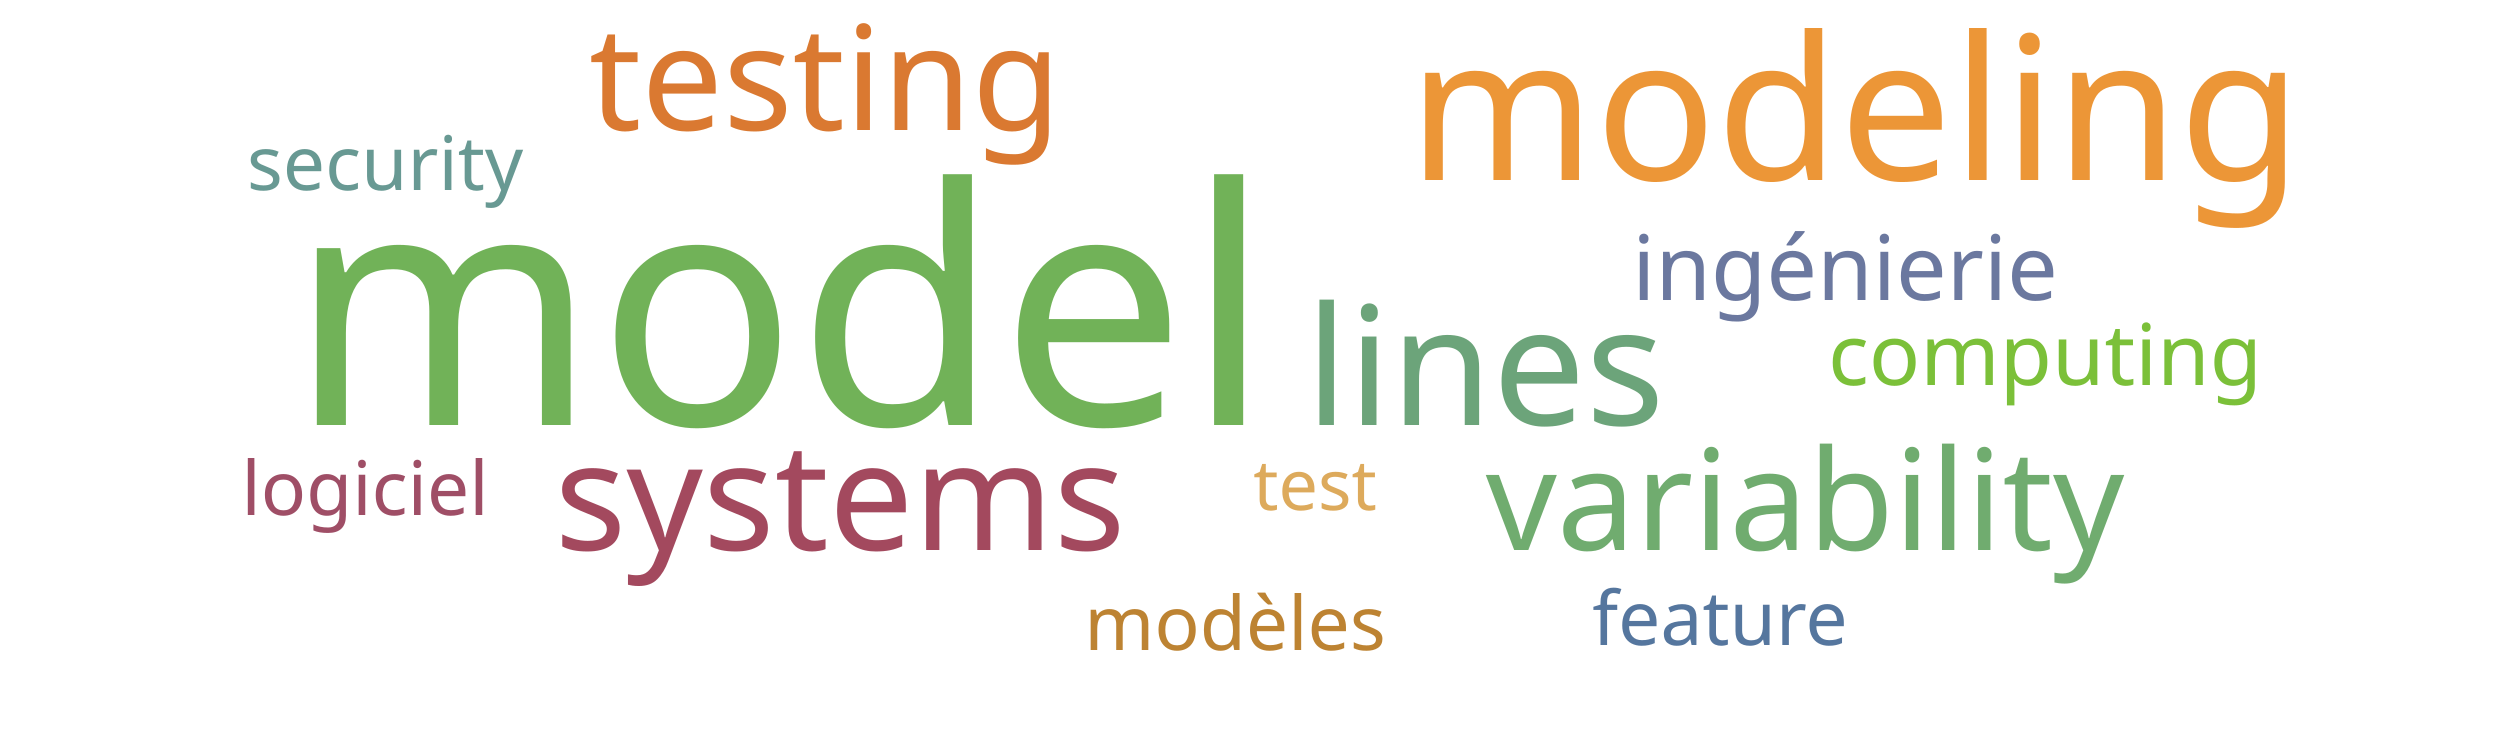
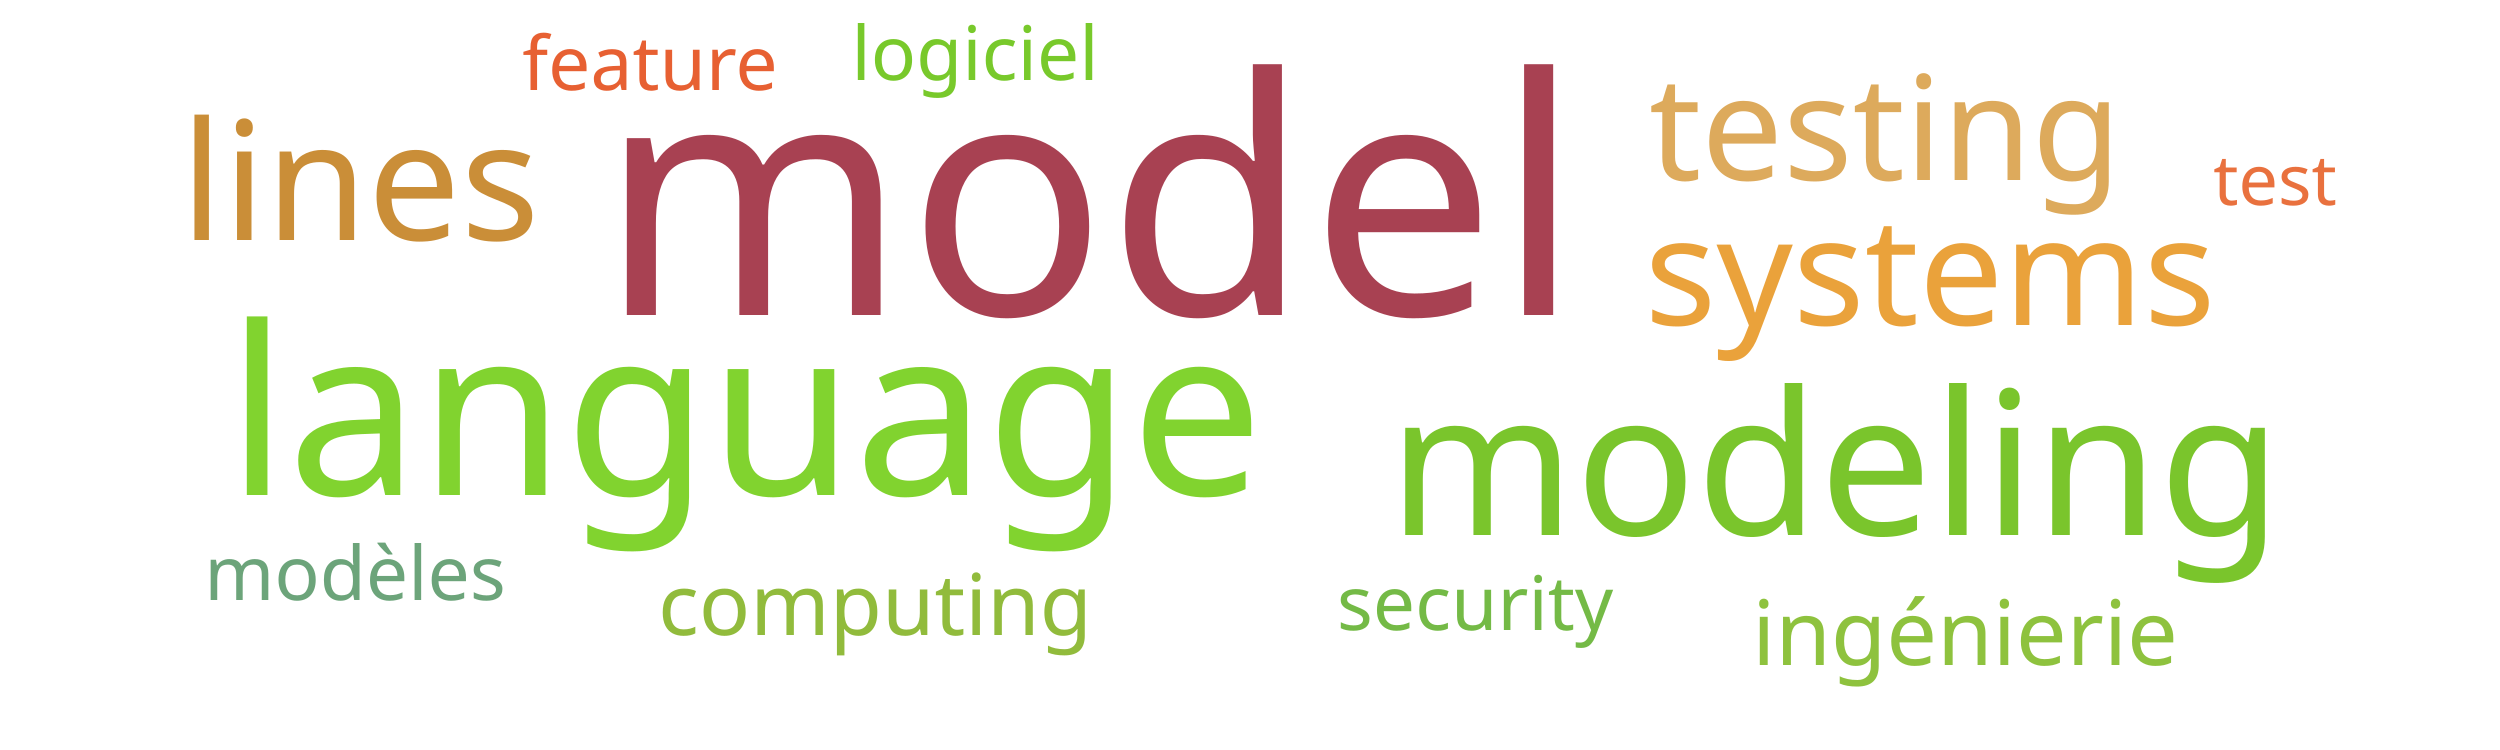
<svg xmlns="http://www.w3.org/2000/svg" width="500" height="150">
  <g transform="translate(250, 75)">
-     <text text-anchor="middle" style="font-family: Impact; font-size: 66px; fill: #71b258" transform="translate(-94,10)rotate(0)">model</text>
-     <text text-anchor="middle" style="font-family: Impact; font-size: 40px; fill: #ec9637" transform="translate(121,-39)rotate(0)">modeling</text>
-     <text text-anchor="middle" style="font-family: Impact; font-size: 33px; fill: #6ca47a" transform="translate(47,10)rotate(0)">lines</text>
-     <text text-anchor="middle" style="font-family: Impact; font-size: 30px; fill: #a3495e" transform="translate(-82,35)rotate(0)">systems</text>
-     <text text-anchor="middle" style="font-family: Impact; font-size: 29px; fill: #da7931" transform="translate(-85,-49)rotate(0)">testing</text>
-     <text text-anchor="middle" style="font-family: Impact; font-size: 28px; fill: #70ac6f" transform="translate(111,35)rotate(0)">variability</text>
-     <text text-anchor="middle" style="font-family: Impact; font-size: 18px; fill: #6b789f" transform="translate(119,-15)rotate(0)">ingénierie</text>
-     <text text-anchor="middle" style="font-family: Impact; font-size: 17px; fill: #7bc039" transform="translate(159,2)rotate(0)">computing</text>
-     <text text-anchor="middle" style="font-family: Impact; font-size: 15px; fill: #689993" transform="translate(-173,-37)rotate(0)">security</text>
-     <text text-anchor="middle" style="font-family: Impact; font-size: 15px; fill: #9f4e66" transform="translate(-177,28)rotate(0)">logiciel</text>
-     <text text-anchor="middle" style="font-family: Impact; font-size: 15px; fill: #55769e" transform="translate(94,54)rotate(0)">feature</text>
-     <text text-anchor="middle" style="font-family: Impact; font-size: 15px; fill: #bd8332" transform="translate(-3,55)rotate(0)">modèles</text>
-     <text text-anchor="middle" style="font-family: Impact; font-size: 14px; fill: #ddaa5c" transform="translate(13,27)rotate(0)">test</text>
+     <text text-anchor="middle" style="font-family: Impact; font-size: 66px; fill: #a84152" transform="translate(-32,-12)rotate(0)">model</text>
+     <text text-anchor="middle" style="font-family: Impact; font-size: 47px; fill: #81d32f" transform="translate(-101,24)rotate(0)">language</text>
+     <text text-anchor="middle" style="font-family: Impact; font-size: 40px; fill: #7ac52c" transform="translate(117,32)rotate(0)">modeling</text>
+     <text text-anchor="middle" style="font-family: Impact; font-size: 33px; fill: #ca8e38" transform="translate(-178,-27)rotate(0)">lines</text>
+     <text text-anchor="middle" style="font-family: Impact; font-size: 30px; fill: #eaa23b" transform="translate(136,-10)rotate(0)">systems</text>
+     <text text-anchor="middle" style="font-family: Impact; font-size: 29px; fill: #ddaa5c" transform="translate(127,-39)rotate(0)">testing</text>
+     <text text-anchor="middle" style="font-family: Impact; font-size: 18px; fill: #8ec23e" transform="translate(143,58)rotate(0)">ingénierie</text>
+     <text text-anchor="middle" style="font-family: Impact; font-size: 17px; fill: #91bb3c" transform="translate(-75,52)rotate(0)">computing</text>
+     <text text-anchor="middle" style="font-family: Impact; font-size: 15px; fill: #74ba46" transform="translate(45,51)rotate(0)">security</text>
+     <text text-anchor="middle" style="font-family: Impact; font-size: 15px; fill: #78c92b" transform="translate(-55,-59)rotate(0)">logiciel</text>
+     <text text-anchor="middle" style="font-family: Impact; font-size: 15px; fill: #e76032" transform="translate(-120,-57)rotate(0)">feature</text>
+     <text text-anchor="middle" style="font-family: Impact; font-size: 15px; fill: #6ca47a" transform="translate(-179,45)rotate(0)">modèles</text>
+     <text text-anchor="middle" style="font-family: Impact; font-size: 14px; fill: #e9713e" transform="translate(205,-34)rotate(0)">test</text>
  </g>
</svg>
